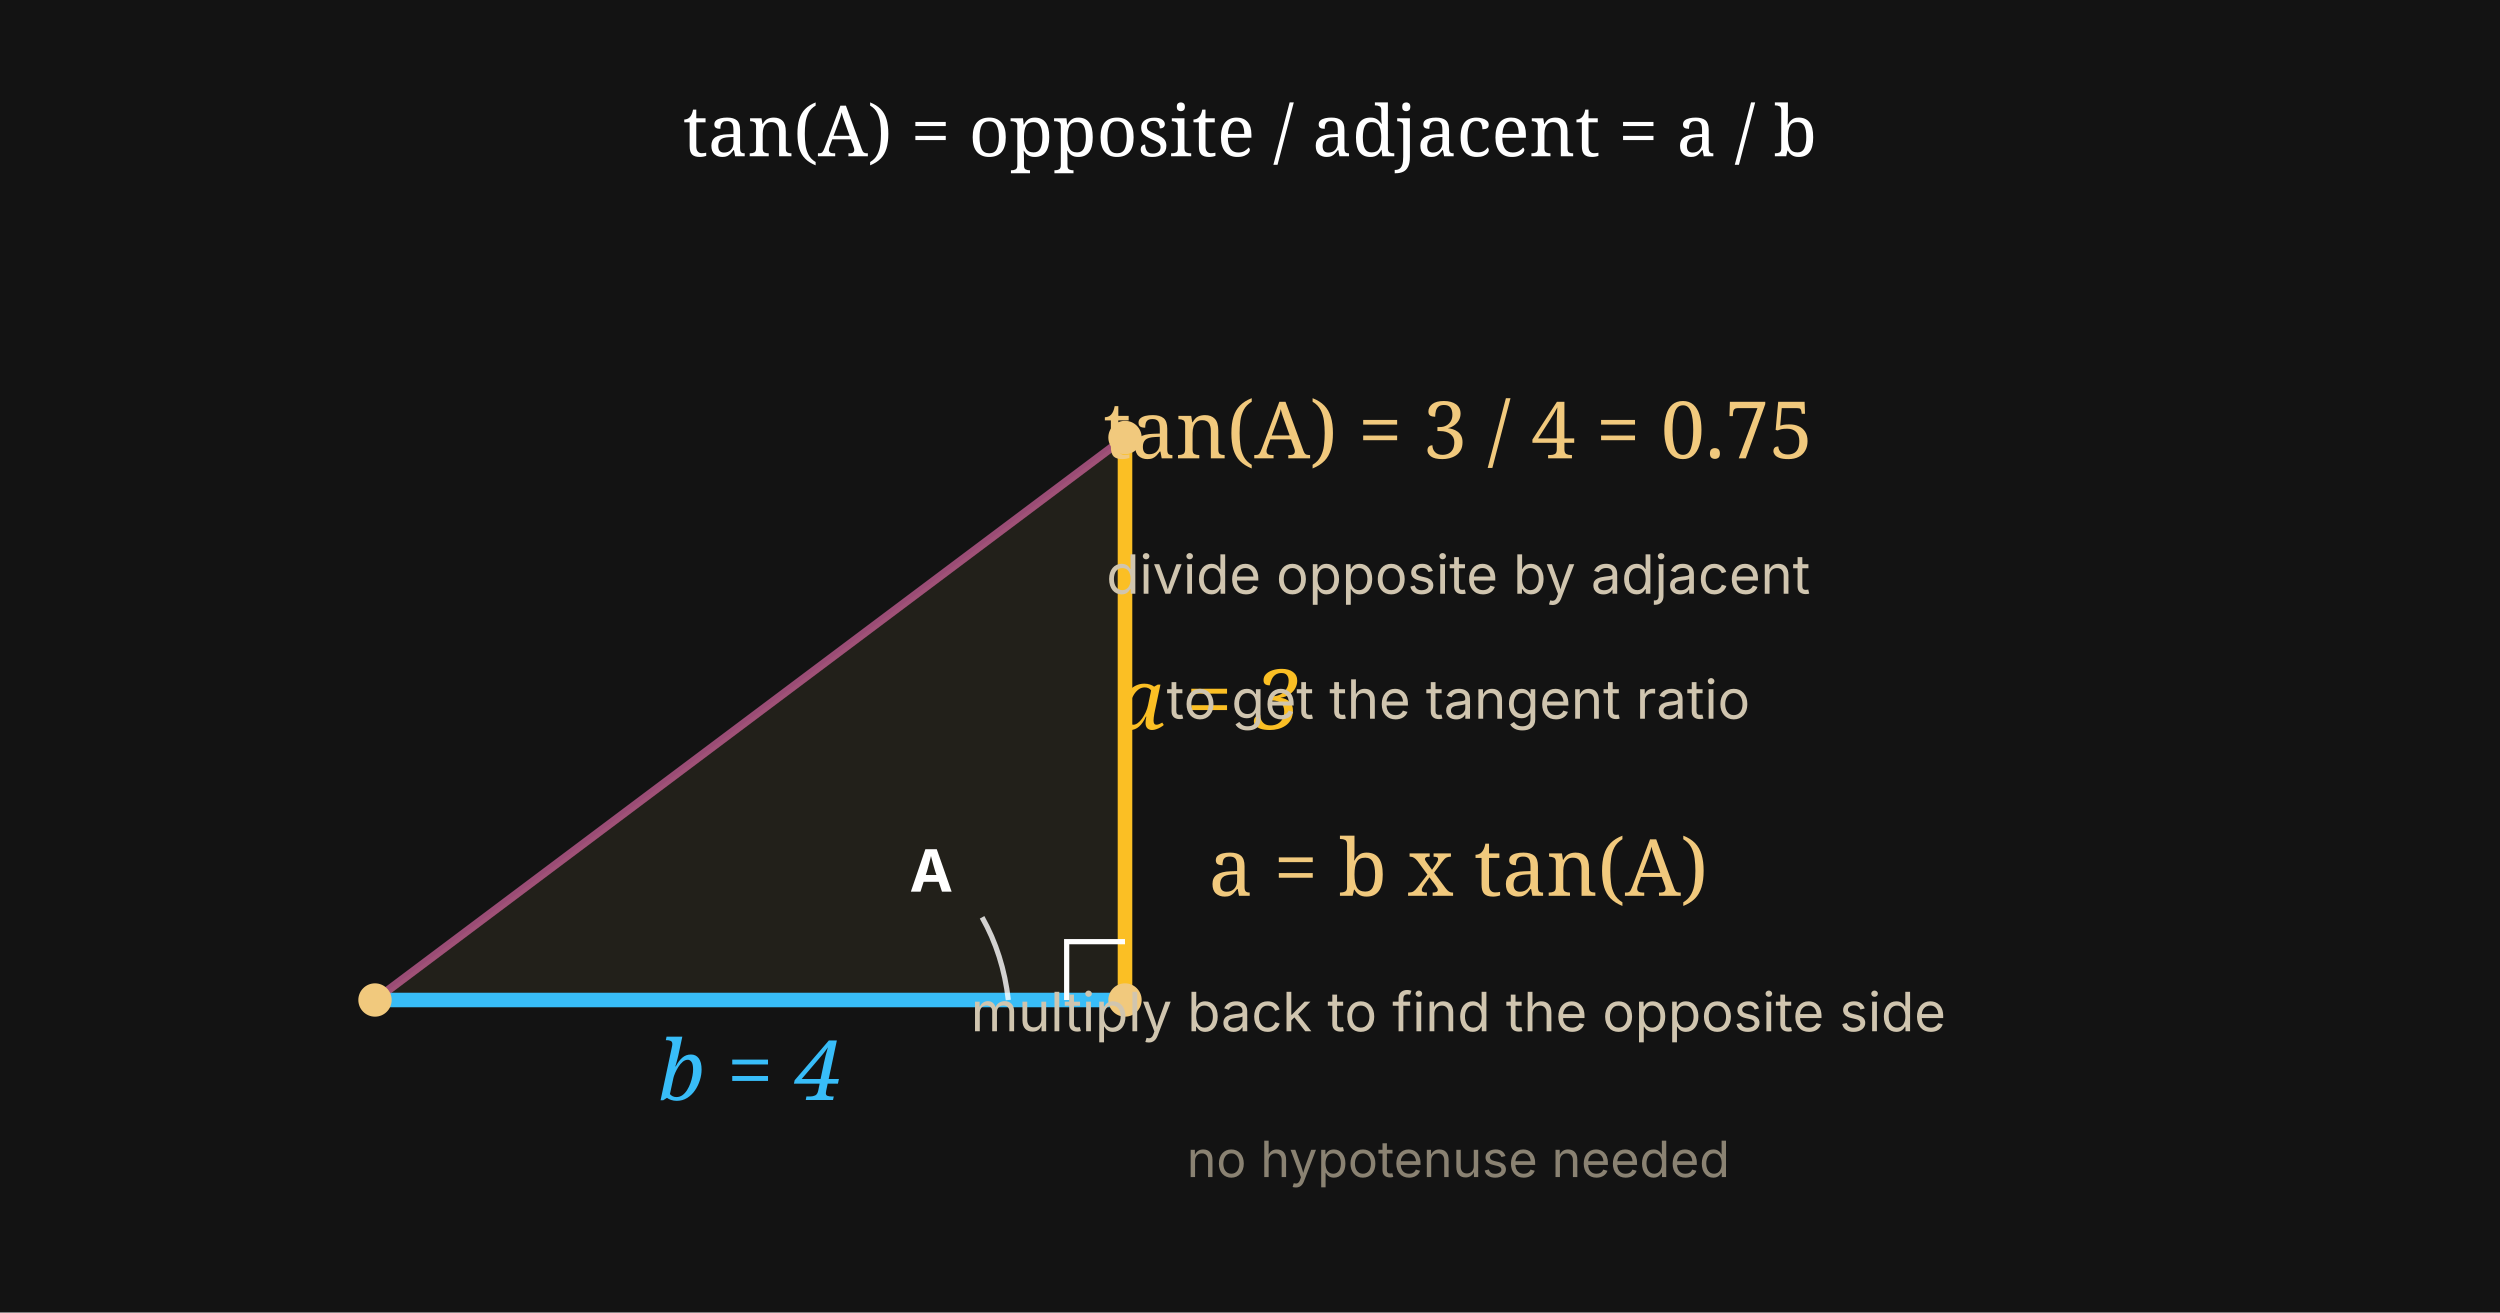
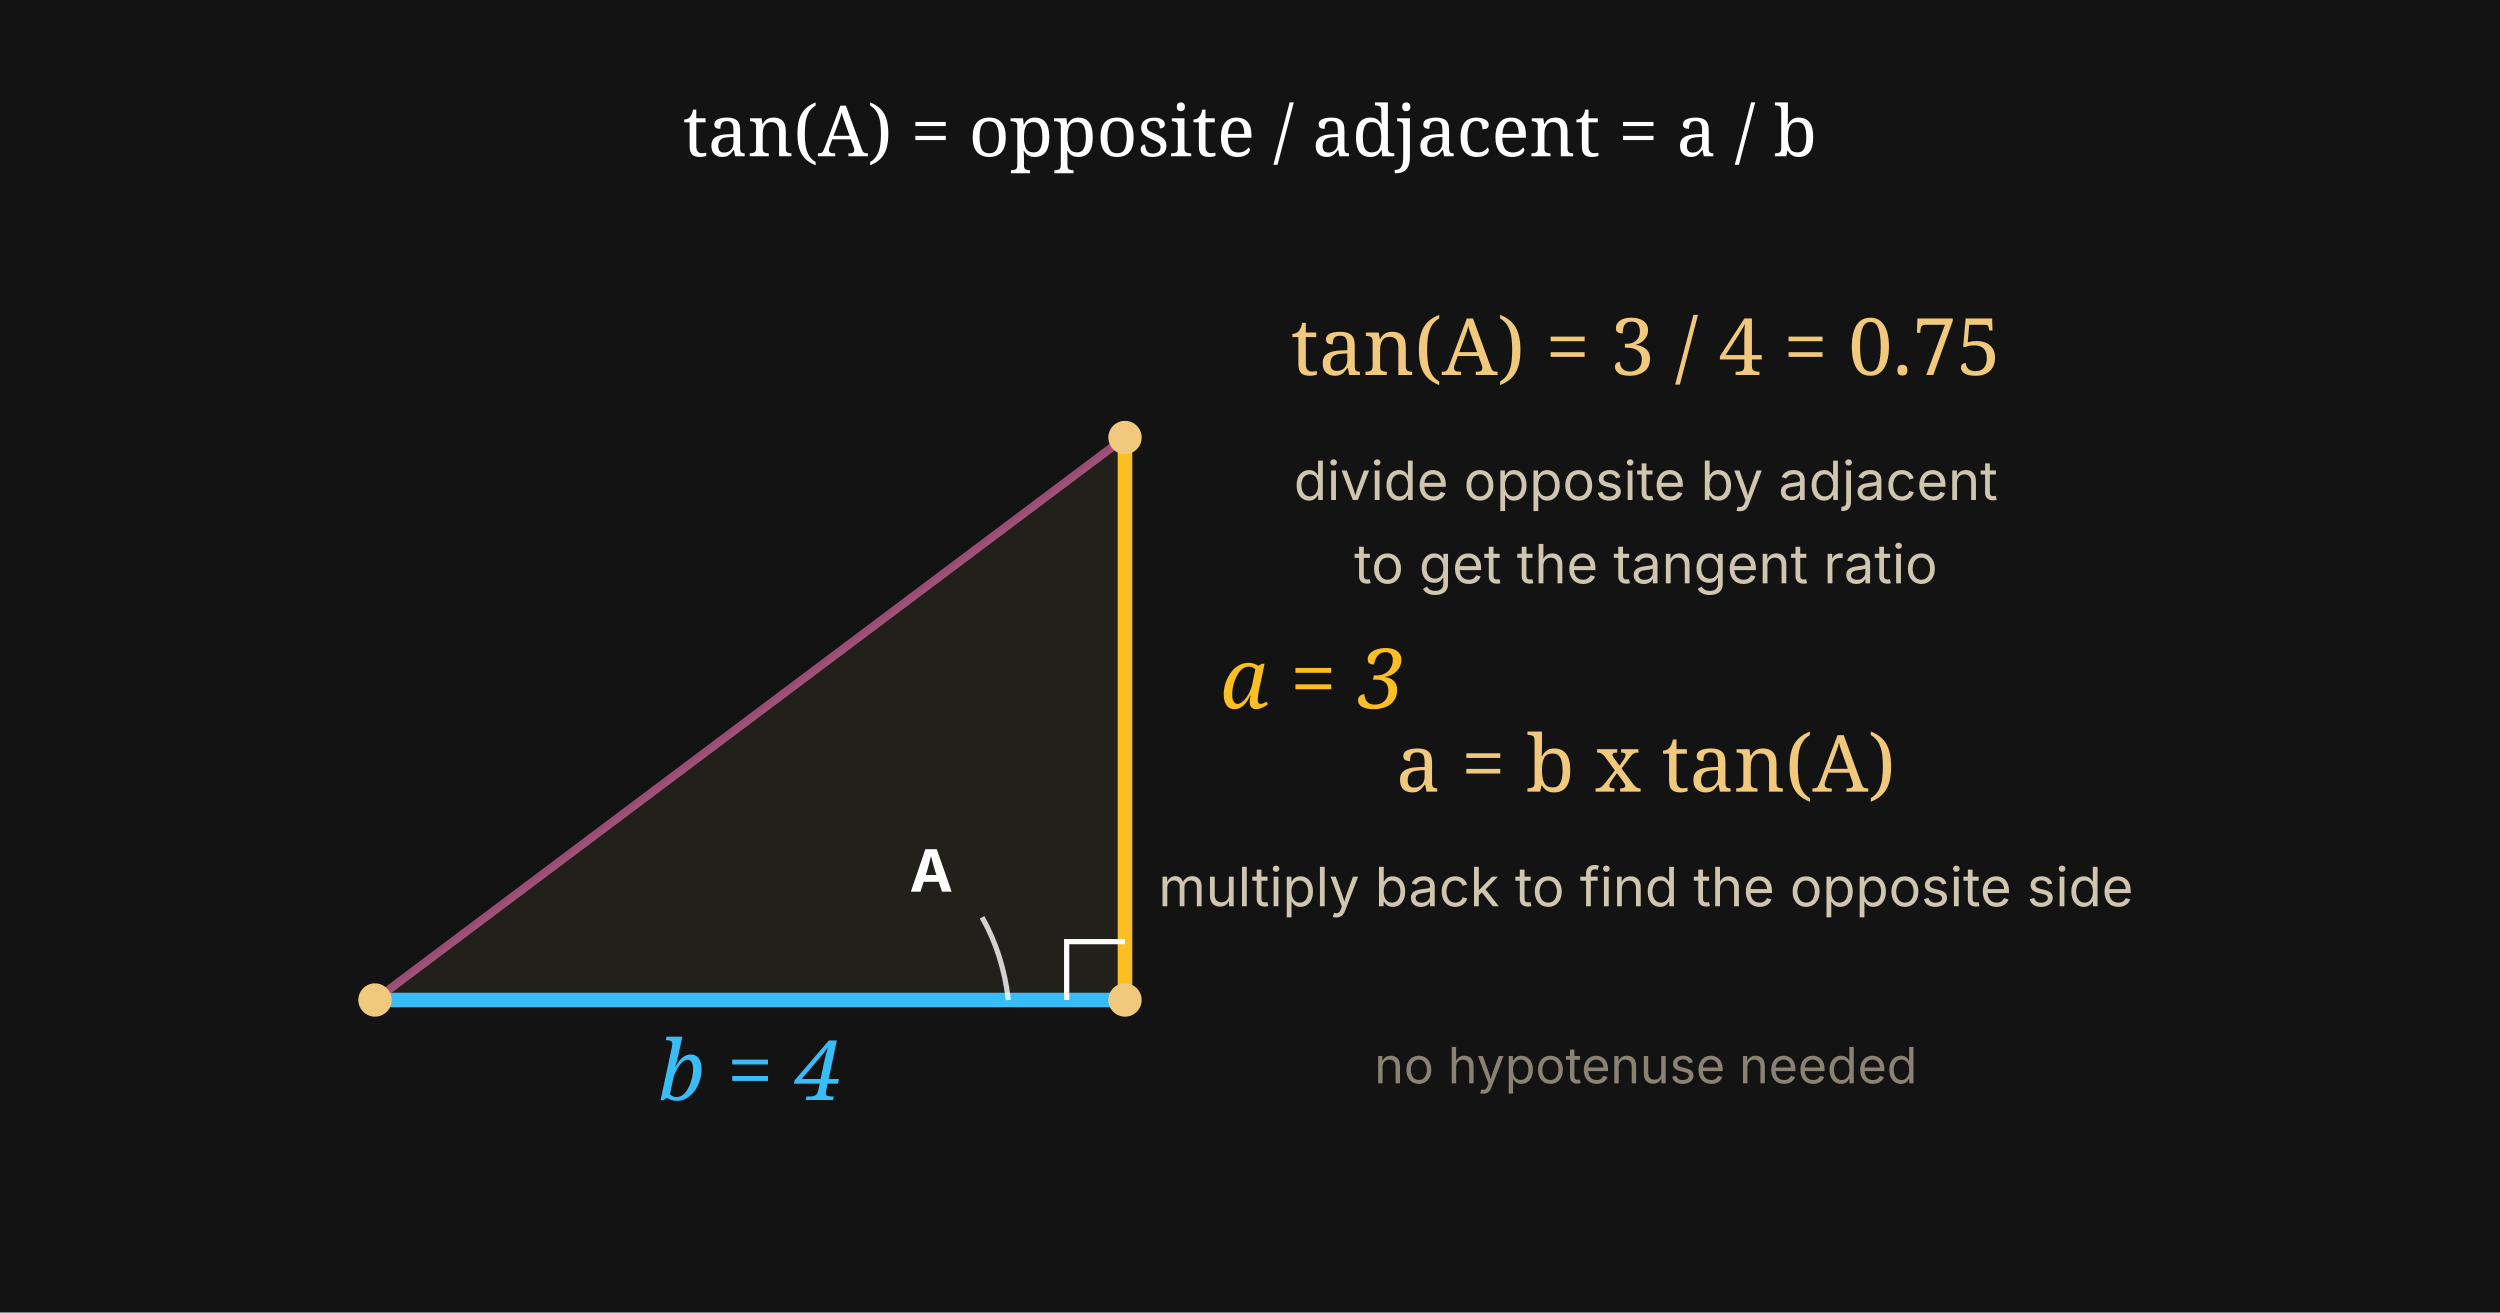
<svg xmlns="http://www.w3.org/2000/svg" width="1200" height="630" viewBox="0 0 1200 630">
  <rect x="0" y="0" width="1200" height="630" fill="#131313" />
  <text x="600" y="75" font-family="Noto Serif, Georgia, serif" font-size="34" fill="#ffffff" text-anchor="middle">tan(A) = opposite / adjacent = a / b</text>
  <polygon points="180,480 540,480 540,210" fill="rgba(241,201,125,0.07)" />
  <line x1="540" y1="480" x2="540" y2="210" stroke="#fbbf24" stroke-width="7" stroke-linecap="round" />
  <line x1="180" y1="480" x2="540" y2="480" stroke="#38bdf8" stroke-width="7" stroke-linecap="round" />
  <line x1="180" y1="480" x2="540" y2="210" stroke="#f472b6" stroke-width="4" stroke-linecap="round" opacity="0.6" />
  <polyline points="512,480 512,452 540,452" stroke="#ffffff" stroke-width="2.5" fill="none" />
  <circle cx="180" cy="480" r="8" fill="#f1c97d" />
  <circle cx="540" cy="480" r="8" fill="#f1c97d" />
  <circle cx="540" cy="210" r="8" fill="#f1c97d" />
-   <text x="580" y="350" font-family="Noto Serif, Georgia, serif" font-size="40" fill="#fbbf24" text-anchor="middle" font-style="italic">a = 3</text>
+   <text x="630" y="340" font-family="Noto Serif, Georgia, serif" font-size="40" fill="#fbbf24" text-anchor="middle" font-style="italic">a = 3</text>
  <text x="360" y="528" font-family="Noto Serif, Georgia, serif" font-size="40" fill="#38bdf8" text-anchor="middle" font-style="italic">b = 4</text>
  <path d="M 484.0 480.0 Q 481.5 458.2 471.4 440.3" stroke="#ffffff" stroke-width="2.5" fill="none" opacity="0.8" />
  <text x="447" y="428" font-family="system-ui, -apple-system, 'Segoe UI', sans-serif" font-size="28" fill="#ffffff" text-anchor="middle" font-weight="bold">A</text>
-   <text x="700" y="220" font-family="Noto Serif, Georgia, serif" font-size="38" fill="#f1c97d" text-anchor="middle">tan(A) = 3 / 4 = 0.75</text>
-   <text x="700" y="285" font-family="system-ui, -apple-system, 'Segoe UI', sans-serif" font-size="26" fill="#d0c5af" text-anchor="middle">divide opposite by adjacent</text>
-   <text x="700" y="345" font-family="system-ui, -apple-system, 'Segoe UI', sans-serif" font-size="26" fill="#d0c5af" text-anchor="middle">to get the tangent ratio</text>
-   <text x="700" y="430" font-family="Noto Serif, Georgia, serif" font-size="38" fill="#f1c97d" text-anchor="middle">a = b x tan(A)</text>
-   <text x="700" y="495" font-family="system-ui, -apple-system, 'Segoe UI', sans-serif" font-size="26" fill="#d0c5af" text-anchor="middle">multiply back to find the opposite side</text>
-   <text x="700" y="565" font-family="system-ui, -apple-system, 'Segoe UI', sans-serif" font-size="24" fill="#8a8272" text-anchor="middle">no hypotenuse needed</text>
+   <text x="790" y="180" font-family="Noto Serif, Georgia, serif" font-size="38" fill="#f1c97d" text-anchor="middle">tan(A) = 3 / 4 = 0.75</text>
+   <text x="790" y="240" font-family="system-ui, -apple-system, 'Segoe UI', sans-serif" font-size="26" fill="#d0c5af" text-anchor="middle">divide opposite by adjacent</text>
+   <text x="790" y="280" font-family="system-ui, -apple-system, 'Segoe UI', sans-serif" font-size="26" fill="#d0c5af" text-anchor="middle">to get the tangent ratio</text>
+   <text x="790" y="380" font-family="Noto Serif, Georgia, serif" font-size="38" fill="#f1c97d" text-anchor="middle">a = b x tan(A)</text>
+   <text x="790" y="435" font-family="system-ui, -apple-system, 'Segoe UI', sans-serif" font-size="26" fill="#d0c5af" text-anchor="middle">multiply back to find the opposite side</text>
+   <text x="790" y="520" font-family="system-ui, -apple-system, 'Segoe UI', sans-serif" font-size="24" fill="#8a8272" text-anchor="middle">no hypotenuse needed</text>
</svg>
